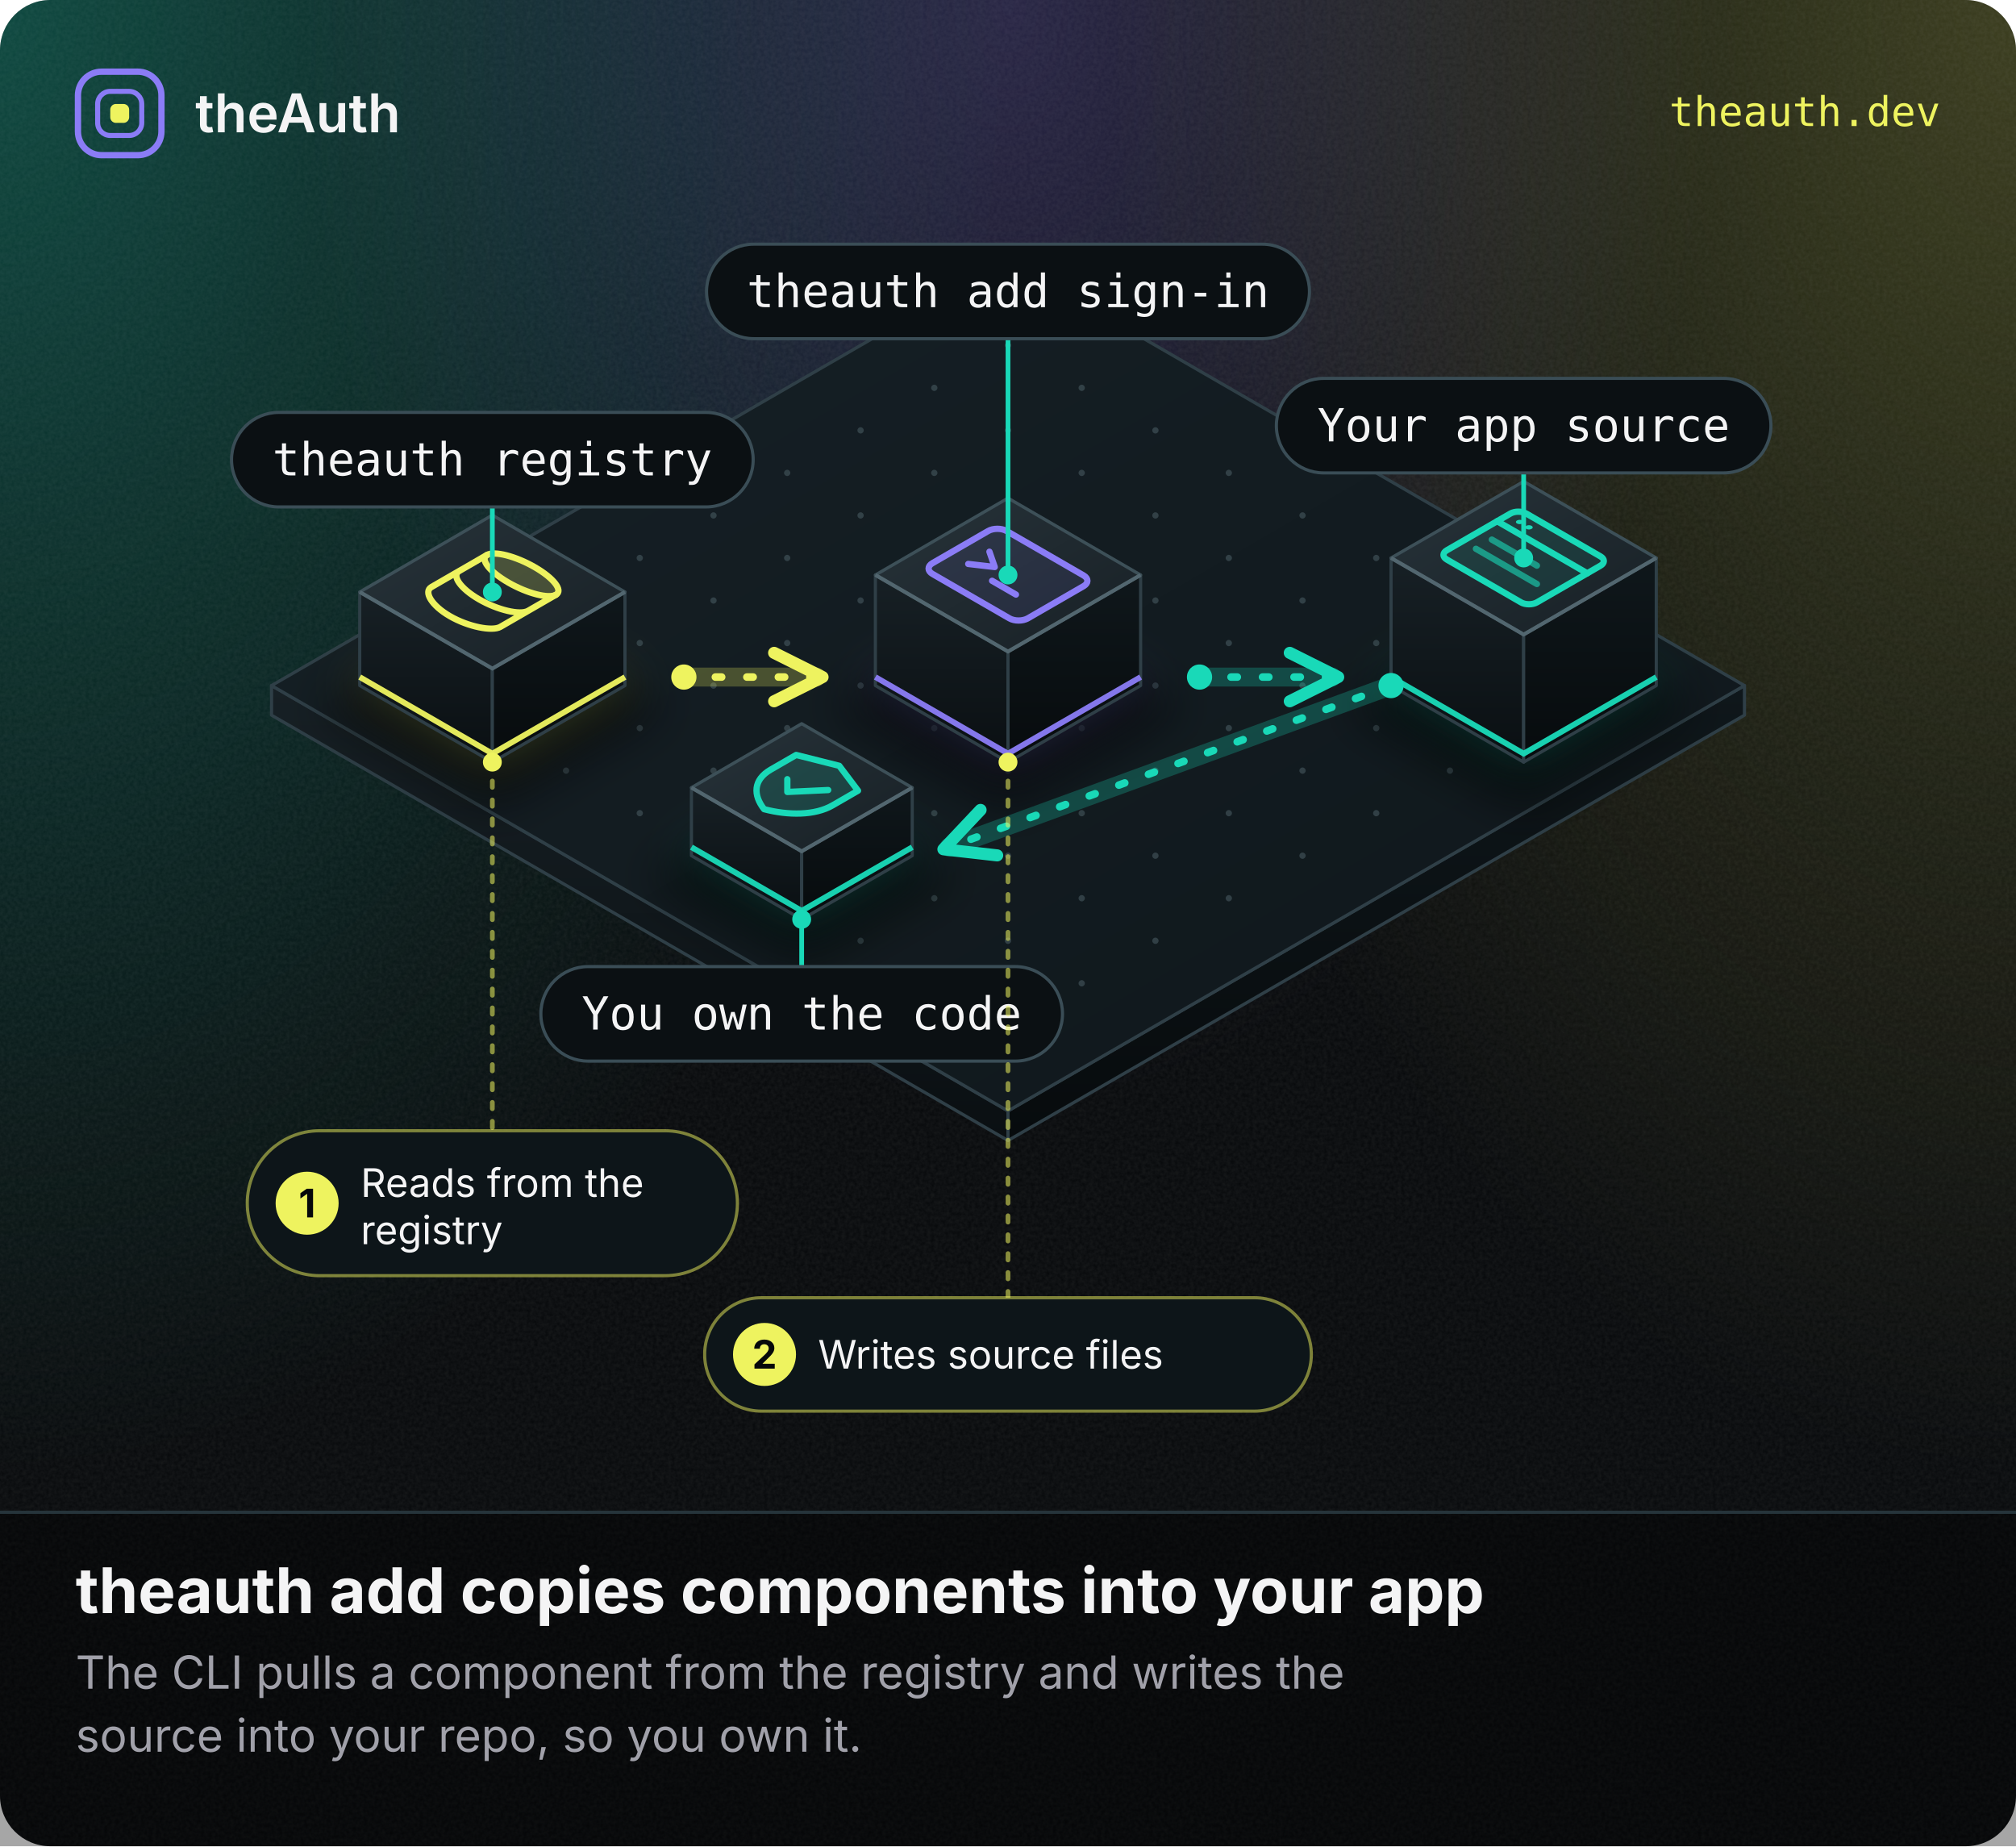
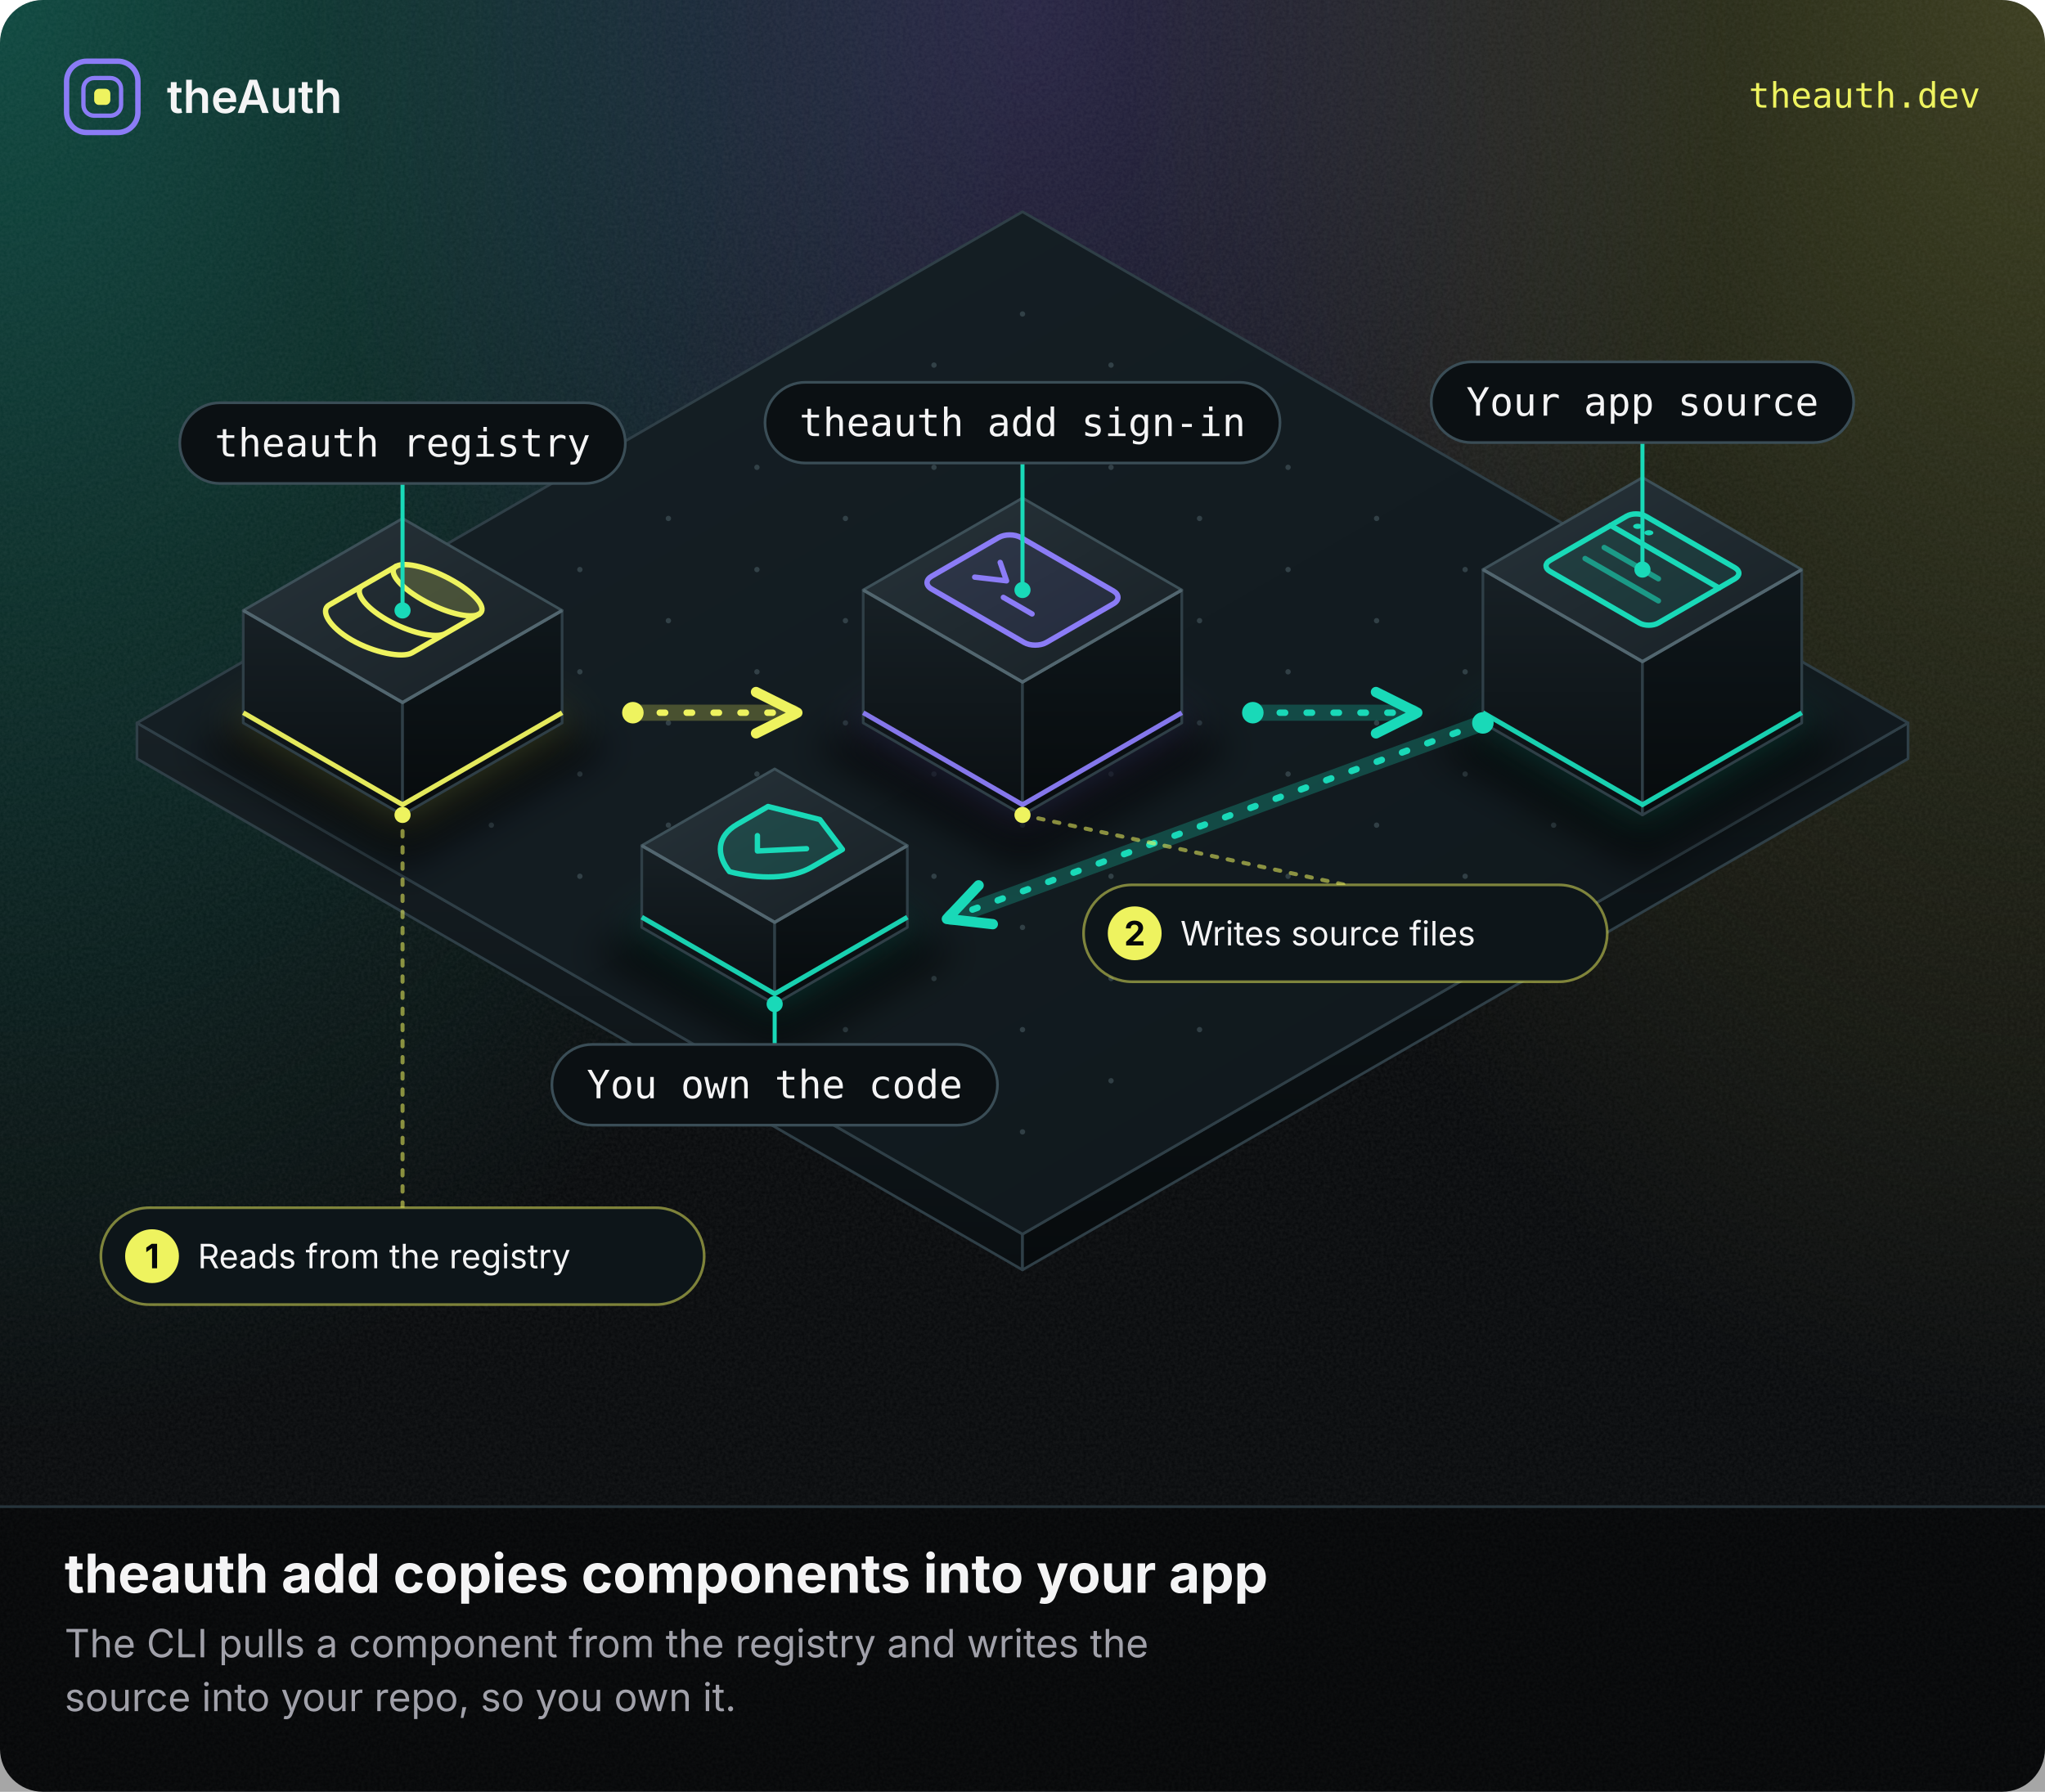
- <svg xmlns="http://www.w3.org/2000/svg" viewBox="0 0 640 586" preserveAspectRatio="xMidYMid meet" role="img" aria-labelledby="t d" font-family="Inter,ui-sans-serif,system-ui,-apple-system,Segoe UI,Roboto,sans-serif">
+ <svg xmlns="http://www.w3.org/2000/svg" viewBox="0 0 760 666" preserveAspectRatio="xMidYMid meet" role="img" aria-labelledby="t d" font-family="Inter,ui-sans-serif,system-ui,-apple-system,Segoe UI,Roboto,sans-serif">
  <defs>
-     <radialGradient id="g1" cx="0" cy="0" r="1" gradientUnits="userSpaceOnUse" gradientTransform="translate(0 0) scale(320 468.8)">
+     <radialGradient id="g1" cx="0" cy="0" r="1" gradientUnits="userSpaceOnUse" gradientTransform="translate(0 0) scale(380 532.8)">
      <stop stop-color="#19d9b8" stop-opacity=".30" />
      <stop offset="1" stop-color="#19d9b8" stop-opacity="0" />
    </radialGradient>
-     <radialGradient id="g2" cx="0" cy="0" r="1" gradientUnits="userSpaceOnUse" gradientTransform="translate(320 0) scale(224 351.6)">
+     <radialGradient id="g2" cx="0" cy="0" r="1" gradientUnits="userSpaceOnUse" gradientTransform="translate(380 0) scale(266 399.6)">
      <stop stop-color="#8b7cf6" stop-opacity=".24" />
      <stop offset="1" stop-color="#8b7cf6" stop-opacity="0" />
    </radialGradient>
-     <radialGradient id="g3" cx="0" cy="0" r="1" gradientUnits="userSpaceOnUse" gradientTransform="translate(640 0) scale(288 468.8)">
+     <radialGradient id="g3" cx="0" cy="0" r="1" gradientUnits="userSpaceOnUse" gradientTransform="translate(760 0) scale(342 532.8)">
      <stop stop-color="#eef35f" stop-opacity=".22" />
      <stop offset="1" stop-color="#eef35f" stop-opacity="0" />
    </radialGradient>
    <linearGradient id="tf" x1="0" y1="0" x2="1" y2="1">
      <stop stop-color="#27333a" />
      <stop offset="1" stop-color="#182025" />
    </linearGradient>
    <linearGradient id="lf" x1="0" y1="0" x2="0" y2="1">
      <stop stop-color="#172025" />
      <stop offset="1" stop-color="#0a0f12" />
    </linearGradient>
    <linearGradient id="rf" x1="0" y1="0" x2="0" y2="1">
      <stop stop-color="#0f171b" />
      <stop offset="1" stop-color="#070b0d" />
    </linearGradient>
    <linearGradient id="pf" x1="0" y1="0" x2="1" y2="1">
      <stop stop-color="#162026" />
      <stop offset="1" stop-color="#0f171b" />
    </linearGradient>
    <marker id="mt" viewBox="0 0 10 10" refX="8" refY="5" markerWidth="8" markerHeight="8" orient="auto-start-reverse">
      <path d="M1 1L9 5L1 9" fill="none" stroke="#19d9b8" stroke-width="2" stroke-linecap="round" stroke-linejoin="round" />
    </marker>
    <marker id="ml" viewBox="0 0 10 10" refX="8" refY="5" markerWidth="8" markerHeight="8" orient="auto-start-reverse">
      <path d="M1 1L9 5L1 9" fill="none" stroke="#eef35f" stroke-width="2" stroke-linecap="round" stroke-linejoin="round" />
    </marker>
    <marker id="mp" viewBox="0 0 10 10" refX="8" refY="5" markerWidth="8" markerHeight="8" orient="auto-start-reverse">
      <path d="M1 1L9 5L1 9" fill="none" stroke="#8b7cf6" stroke-width="2" stroke-linecap="round" stroke-linejoin="round" />
    </marker>
    <marker id="mr" viewBox="0 0 10 10" refX="8" refY="5" markerWidth="8" markerHeight="8" orient="auto-start-reverse">
      <path d="M1 1L9 5L1 9" fill="none" stroke="#f87171" stroke-width="2" stroke-linecap="round" stroke-linejoin="round" />
    </marker>
    <style>.flow{animation:flow 1.8s linear infinite}@keyframes flow{to{stroke-dashoffset:-20}}@media (prefers-reduced-motion:reduce){.flow{animation:none}}</style>
    <filter id="bl" x="-30%" y="-30%" width="160%" height="160%">
      <feGaussianBlur stdDeviation="7" />
    </filter>
    <filter id="n" x="0" y="0" width="100%" height="100%">
      <feTurbulence type="fractalNoise" baseFrequency=".85" numOctaves="2" seed="11" stitchTiles="stitch" />
      <feColorMatrix values="0 0 0 0 1  0 0 0 0 1  0 0 0 0 1  0 0 0 .7 0" />
    </filter>
  </defs>
-   <rect width="640" height="586" rx="16" fill="#06080a" />
-   <rect width="640" height="586" rx="16" fill="url(#g1)" />
-   <rect width="640" height="586" rx="16" fill="url(#g2)" />
-   <rect width="640" height="586" rx="16" fill="url(#g3)" />
-   <rect width="640" height="586" rx="16" filter="url(#n)" opacity=".10" />
-   <polygon points="86.2,227 320,362 320,352.6 86.2,217.6" fill="url(#lf)" stroke="#2f3f47" stroke-width="1" stroke-linejoin="round" />
-   <polygon points="553.8,227 320,362 320,352.6 553.8,217.6" fill="url(#rf)" stroke="#2f3f47" stroke-width="1" stroke-linejoin="round" />
-   <polygon points="320,82.6 553.8,217.6 320,352.6 86.2,217.6" fill="url(#pf)" stroke="#2f3f47" stroke-width="1" stroke-linejoin="round" />
-   <circle cx="320" cy="109.6" r="1" fill="#46585f" opacity=".6" />
-   <circle cx="296.6" cy="123.1" r="1" fill="#46585f" opacity=".6" />
-   <circle cx="273.2" cy="136.6" r="1" fill="#46585f" opacity=".6" />
-   <circle cx="249.9" cy="150.1" r="1" fill="#46585f" opacity=".6" />
-   <circle cx="226.5" cy="163.6" r="1" fill="#46585f" opacity=".6" />
-   <circle cx="203.1" cy="177.1" r="1" fill="#46585f" opacity=".6" />
-   <circle cx="179.7" cy="190.6" r="1" fill="#46585f" opacity=".6" />
-   <circle cx="156.3" cy="204.1" r="1" fill="#46585f" opacity=".6" />
-   <circle cx="132.9" cy="217.6" r="1" fill="#46585f" opacity=".6" />
-   <circle cx="343.4" cy="123.1" r="1" fill="#46585f" opacity=".6" />
-   <circle cx="320" cy="136.6" r="1" fill="#46585f" opacity=".6" />
-   <circle cx="296.6" cy="150.1" r="1" fill="#46585f" opacity=".6" />
-   <circle cx="273.2" cy="163.6" r="1" fill="#46585f" opacity=".6" />
-   <circle cx="249.9" cy="177.1" r="1" fill="#46585f" opacity=".6" />
-   <circle cx="226.5" cy="190.6" r="1" fill="#46585f" opacity=".6" />
-   <circle cx="203.1" cy="204.1" r="1" fill="#46585f" opacity=".6" />
-   <circle cx="179.7" cy="217.6" r="1" fill="#46585f" opacity=".6" />
-   <circle cx="156.3" cy="231.1" r="1" fill="#46585f" opacity=".6" />
-   <circle cx="366.8" cy="136.6" r="1" fill="#46585f" opacity=".6" />
-   <circle cx="343.4" cy="150.1" r="1" fill="#46585f" opacity=".6" />
-   <circle cx="320" cy="163.6" r="1" fill="#46585f" opacity=".6" />
-   <circle cx="296.6" cy="177.1" r="1" fill="#46585f" opacity=".6" />
-   <circle cx="273.2" cy="190.6" r="1" fill="#46585f" opacity=".6" />
-   <circle cx="249.9" cy="204.1" r="1" fill="#46585f" opacity=".6" />
-   <circle cx="226.5" cy="217.6" r="1" fill="#46585f" opacity=".6" />
-   <circle cx="203.1" cy="231.1" r="1" fill="#46585f" opacity=".6" />
-   <circle cx="179.7" cy="244.6" r="1" fill="#46585f" opacity=".6" />
-   <circle cx="390.1" cy="150.1" r="1" fill="#46585f" opacity=".6" />
-   <circle cx="366.8" cy="163.6" r="1" fill="#46585f" opacity=".6" />
-   <circle cx="343.4" cy="177.1" r="1" fill="#46585f" opacity=".6" />
-   <circle cx="320" cy="190.6" r="1" fill="#46585f" opacity=".6" />
-   <circle cx="296.6" cy="204.1" r="1" fill="#46585f" opacity=".6" />
-   <circle cx="273.2" cy="217.6" r="1" fill="#46585f" opacity=".6" />
-   <circle cx="249.9" cy="231.1" r="1" fill="#46585f" opacity=".6" />
-   <circle cx="226.5" cy="244.6" r="1" fill="#46585f" opacity=".6" />
-   <circle cx="203.1" cy="258.1" r="1" fill="#46585f" opacity=".6" />
-   <circle cx="413.5" cy="163.6" r="1" fill="#46585f" opacity=".6" />
-   <circle cx="390.1" cy="177.1" r="1" fill="#46585f" opacity=".6" />
-   <circle cx="366.8" cy="190.6" r="1" fill="#46585f" opacity=".6" />
-   <circle cx="343.4" cy="204.1" r="1" fill="#46585f" opacity=".6" />
-   <circle cx="320" cy="217.6" r="1" fill="#46585f" opacity=".6" />
-   <circle cx="296.6" cy="231.1" r="1" fill="#46585f" opacity=".6" />
-   <circle cx="273.2" cy="244.6" r="1" fill="#46585f" opacity=".6" />
-   <circle cx="249.9" cy="258.1" r="1" fill="#46585f" opacity=".6" />
-   <circle cx="226.5" cy="271.6" r="1" fill="#46585f" opacity=".6" />
-   <circle cx="436.9" cy="177.1" r="1" fill="#46585f" opacity=".6" />
-   <circle cx="413.5" cy="190.6" r="1" fill="#46585f" opacity=".6" />
-   <circle cx="390.1" cy="204.1" r="1" fill="#46585f" opacity=".6" />
-   <circle cx="366.8" cy="217.6" r="1" fill="#46585f" opacity=".6" />
-   <circle cx="343.4" cy="231.1" r="1" fill="#46585f" opacity=".6" />
-   <circle cx="320" cy="244.6" r="1" fill="#46585f" opacity=".6" />
-   <circle cx="296.6" cy="258.1" r="1" fill="#46585f" opacity=".6" />
-   <circle cx="273.2" cy="271.6" r="1" fill="#46585f" opacity=".6" />
-   <circle cx="249.9" cy="285.1" r="1" fill="#46585f" opacity=".6" />
-   <circle cx="460.3" cy="190.6" r="1" fill="#46585f" opacity=".6" />
-   <circle cx="436.9" cy="204.1" r="1" fill="#46585f" opacity=".6" />
-   <circle cx="413.5" cy="217.6" r="1" fill="#46585f" opacity=".6" />
-   <circle cx="390.1" cy="231.1" r="1" fill="#46585f" opacity=".6" />
-   <circle cx="366.8" cy="244.6" r="1" fill="#46585f" opacity=".6" />
-   <circle cx="343.4" cy="258.1" r="1" fill="#46585f" opacity=".6" />
-   <circle cx="320" cy="271.6" r="1" fill="#46585f" opacity=".6" />
-   <circle cx="296.6" cy="285.1" r="1" fill="#46585f" opacity=".6" />
-   <circle cx="273.2" cy="298.6" r="1" fill="#46585f" opacity=".6" />
-   <circle cx="483.7" cy="204.1" r="1" fill="#46585f" opacity=".6" />
-   <circle cx="460.3" cy="217.6" r="1" fill="#46585f" opacity=".6" />
-   <circle cx="436.9" cy="231.1" r="1" fill="#46585f" opacity=".6" />
-   <circle cx="413.5" cy="244.6" r="1" fill="#46585f" opacity=".6" />
-   <circle cx="390.1" cy="258.1" r="1" fill="#46585f" opacity=".6" />
-   <circle cx="366.8" cy="271.6" r="1" fill="#46585f" opacity=".6" />
-   <circle cx="343.4" cy="285.1" r="1" fill="#46585f" opacity=".6" />
-   <circle cx="320" cy="298.6" r="1" fill="#46585f" opacity=".6" />
-   <circle cx="296.6" cy="312.1" r="1" fill="#46585f" opacity=".6" />
-   <circle cx="507.1" cy="217.6" r="1" fill="#46585f" opacity=".6" />
-   <circle cx="483.7" cy="231.1" r="1" fill="#46585f" opacity=".6" />
-   <circle cx="460.3" cy="244.6" r="1" fill="#46585f" opacity=".6" />
-   <circle cx="436.9" cy="258.1" r="1" fill="#46585f" opacity=".6" />
-   <circle cx="413.5" cy="271.6" r="1" fill="#46585f" opacity=".6" />
-   <circle cx="390.1" cy="285.1" r="1" fill="#46585f" opacity=".6" />
-   <circle cx="366.8" cy="298.6" r="1" fill="#46585f" opacity=".6" />
-   <circle cx="343.4" cy="312.1" r="1" fill="#46585f" opacity=".6" />
-   <circle cx="320" cy="325.6" r="1" fill="#46585f" opacity=".6" />
-   <polygon points="156.3,192.4 211.5,224.3 156.3,256.2 101.1,224.3" fill="#000" opacity=".6" filter="url(#bl)" />
-   <polygon points="156.3,190.6 203.1,217.6 156.3,244.6 109.6,217.6" fill="#eef35f" opacity=".16" filter="url(#bl)" />
-   <polygon points="114.2,217.6 156.3,241.9 156.3,212.2 114.2,187.9" fill="url(#lf)" stroke="#2f3f47" stroke-width="1" stroke-linejoin="round" />
-   <polygon points="198.4,217.6 156.3,241.9 156.3,212.2 198.4,187.9" fill="url(#rf)" stroke="#2f3f47" stroke-width="1" stroke-linejoin="round" />
-   <polygon points="156.3,163.5 198.4,187.9 156.3,212.2 114.2,187.9" fill="url(#tf)" stroke="#3d5058" stroke-width="1" stroke-linejoin="round" />
-   <polyline points="114.2,187.9 156.3,212.2 198.4,187.9" fill="none" stroke="#52666f" stroke-width="1.2" />
-   <polyline points="114.2,214.9 156.3,239.2 198.4,214.9" fill="none" stroke="#eef35f" stroke-width="1.8" opacity=".95" />
-   <g transform="matrix(42.088 24.3 -42.088 24.3 156.3 163.5)" fill="none" stroke-width="2" stroke-linecap="round" stroke-linejoin="round" style="vector-effect:non-scaling-stroke">
+   <rect width="760" height="666" rx="16" fill="#06080a" />
+   <rect width="760" height="666" rx="16" fill="url(#g1)" />
+   <rect width="760" height="666" rx="16" fill="url(#g2)" />
+   <rect width="760" height="666" rx="16" fill="url(#g3)" />
+   <rect width="760" height="666" rx="16" filter="url(#n)" opacity=".10" />
+   <polygon points="50.9,282 380,472 380,458.7 50.9,268.7" fill="url(#lf)" stroke="#2f3f47" stroke-width="1" stroke-linejoin="round" />
+   <polygon points="709.1,282 380,472 380,458.7 709.1,268.7" fill="url(#rf)" stroke="#2f3f47" stroke-width="1" stroke-linejoin="round" />
+   <polygon points="380,78.7 709.1,268.7 380,458.7 50.9,268.7" fill="url(#pf)" stroke="#2f3f47" stroke-width="1" stroke-linejoin="round" />
+   <circle cx="380" cy="116.7" r="1" fill="#46585f" opacity=".6" />
+   <circle cx="347.1" cy="135.7" r="1" fill="#46585f" opacity=".6" />
+   <circle cx="314.2" cy="154.7" r="1" fill="#46585f" opacity=".6" />
+   <circle cx="281.3" cy="173.7" r="1" fill="#46585f" opacity=".6" />
+   <circle cx="248.4" cy="192.7" r="1" fill="#46585f" opacity=".6" />
+   <circle cx="215.5" cy="211.7" r="1" fill="#46585f" opacity=".6" />
+   <circle cx="182.6" cy="230.7" r="1" fill="#46585f" opacity=".6" />
+   <circle cx="149.6" cy="249.7" r="1" fill="#46585f" opacity=".6" />
+   <circle cx="116.7" cy="268.7" r="1" fill="#46585f" opacity=".6" />
+   <circle cx="412.9" cy="135.7" r="1" fill="#46585f" opacity=".6" />
+   <circle cx="380" cy="154.7" r="1" fill="#46585f" opacity=".6" />
+   <circle cx="347.1" cy="173.7" r="1" fill="#46585f" opacity=".6" />
+   <circle cx="314.2" cy="192.7" r="1" fill="#46585f" opacity=".6" />
+   <circle cx="281.3" cy="211.7" r="1" fill="#46585f" opacity=".6" />
+   <circle cx="248.4" cy="230.7" r="1" fill="#46585f" opacity=".6" />
+   <circle cx="215.5" cy="249.7" r="1" fill="#46585f" opacity=".6" />
+   <circle cx="182.6" cy="268.7" r="1" fill="#46585f" opacity=".6" />
+   <circle cx="149.6" cy="287.7" r="1" fill="#46585f" opacity=".6" />
+   <circle cx="445.8" cy="154.7" r="1" fill="#46585f" opacity=".6" />
+   <circle cx="412.9" cy="173.7" r="1" fill="#46585f" opacity=".6" />
+   <circle cx="380" cy="192.7" r="1" fill="#46585f" opacity=".6" />
+   <circle cx="347.1" cy="211.7" r="1" fill="#46585f" opacity=".6" />
+   <circle cx="314.2" cy="230.7" r="1" fill="#46585f" opacity=".6" />
+   <circle cx="281.3" cy="249.7" r="1" fill="#46585f" opacity=".6" />
+   <circle cx="248.4" cy="268.7" r="1" fill="#46585f" opacity=".6" />
+   <circle cx="215.5" cy="287.7" r="1" fill="#46585f" opacity=".6" />
+   <circle cx="182.6" cy="306.7" r="1" fill="#46585f" opacity=".6" />
+   <circle cx="478.7" cy="173.7" r="1" fill="#46585f" opacity=".6" />
+   <circle cx="445.8" cy="192.7" r="1" fill="#46585f" opacity=".6" />
+   <circle cx="412.9" cy="211.7" r="1" fill="#46585f" opacity=".6" />
+   <circle cx="380" cy="230.7" r="1" fill="#46585f" opacity=".6" />
+   <circle cx="347.1" cy="249.7" r="1" fill="#46585f" opacity=".6" />
+   <circle cx="314.2" cy="268.7" r="1" fill="#46585f" opacity=".6" />
+   <circle cx="281.3" cy="287.7" r="1" fill="#46585f" opacity=".6" />
+   <circle cx="248.4" cy="306.7" r="1" fill="#46585f" opacity=".6" />
+   <circle cx="215.5" cy="325.7" r="1" fill="#46585f" opacity=".6" />
+   <circle cx="511.6" cy="192.7" r="1" fill="#46585f" opacity=".6" />
+   <circle cx="478.7" cy="211.7" r="1" fill="#46585f" opacity=".6" />
+   <circle cx="445.8" cy="230.7" r="1" fill="#46585f" opacity=".6" />
+   <circle cx="412.9" cy="249.7" r="1" fill="#46585f" opacity=".6" />
+   <circle cx="380" cy="268.7" r="1" fill="#46585f" opacity=".6" />
+   <circle cx="347.1" cy="287.7" r="1" fill="#46585f" opacity=".6" />
+   <circle cx="314.2" cy="306.7" r="1" fill="#46585f" opacity=".6" />
+   <circle cx="281.3" cy="325.7" r="1" fill="#46585f" opacity=".6" />
+   <circle cx="248.4" cy="344.7" r="1" fill="#46585f" opacity=".6" />
+   <circle cx="544.5" cy="211.7" r="1" fill="#46585f" opacity=".6" />
+   <circle cx="511.6" cy="230.7" r="1" fill="#46585f" opacity=".6" />
+   <circle cx="478.7" cy="249.7" r="1" fill="#46585f" opacity=".6" />
+   <circle cx="445.8" cy="268.7" r="1" fill="#46585f" opacity=".6" />
+   <circle cx="412.9" cy="287.7" r="1" fill="#46585f" opacity=".6" />
+   <circle cx="380" cy="306.7" r="1" fill="#46585f" opacity=".6" />
+   <circle cx="347.1" cy="325.7" r="1" fill="#46585f" opacity=".6" />
+   <circle cx="314.2" cy="344.7" r="1" fill="#46585f" opacity=".6" />
+   <circle cx="281.3" cy="363.7" r="1" fill="#46585f" opacity=".6" />
+   <circle cx="577.4" cy="230.7" r="1" fill="#46585f" opacity=".6" />
+   <circle cx="544.5" cy="249.7" r="1" fill="#46585f" opacity=".6" />
+   <circle cx="511.6" cy="268.7" r="1" fill="#46585f" opacity=".6" />
+   <circle cx="478.7" cy="287.7" r="1" fill="#46585f" opacity=".6" />
+   <circle cx="445.8" cy="306.7" r="1" fill="#46585f" opacity=".6" />
+   <circle cx="412.9" cy="325.7" r="1" fill="#46585f" opacity=".6" />
+   <circle cx="380" cy="344.7" r="1" fill="#46585f" opacity=".6" />
+   <circle cx="347.1" cy="363.7" r="1" fill="#46585f" opacity=".6" />
+   <circle cx="314.2" cy="382.7" r="1" fill="#46585f" opacity=".6" />
+   <circle cx="610.4" cy="249.7" r="1" fill="#46585f" opacity=".6" />
+   <circle cx="577.4" cy="268.7" r="1" fill="#46585f" opacity=".6" />
+   <circle cx="544.5" cy="287.7" r="1" fill="#46585f" opacity=".6" />
+   <circle cx="511.6" cy="306.7" r="1" fill="#46585f" opacity=".6" />
+   <circle cx="478.7" cy="325.7" r="1" fill="#46585f" opacity=".6" />
+   <circle cx="445.8" cy="344.7" r="1" fill="#46585f" opacity=".6" />
+   <circle cx="412.9" cy="363.7" r="1" fill="#46585f" opacity=".6" />
+   <circle cx="380" cy="382.7" r="1" fill="#46585f" opacity=".6" />
+   <circle cx="347.1" cy="401.7" r="1" fill="#46585f" opacity=".6" />
+   <circle cx="643.3" cy="268.7" r="1" fill="#46585f" opacity=".6" />
+   <circle cx="610.4" cy="287.7" r="1" fill="#46585f" opacity=".6" />
+   <circle cx="577.4" cy="306.7" r="1" fill="#46585f" opacity=".6" />
+   <circle cx="544.5" cy="325.7" r="1" fill="#46585f" opacity=".6" />
+   <circle cx="511.6" cy="344.7" r="1" fill="#46585f" opacity=".6" />
+   <circle cx="478.7" cy="363.7" r="1" fill="#46585f" opacity=".6" />
+   <circle cx="445.8" cy="382.7" r="1" fill="#46585f" opacity=".6" />
+   <circle cx="412.9" cy="401.7" r="1" fill="#46585f" opacity=".6" />
+   <circle cx="380" cy="420.7" r="1" fill="#46585f" opacity=".6" />
+   <polygon points="149.6,233.4 227.3,278.2 149.6,323 72,278.2" fill="#000" opacity=".6" filter="url(#bl)" />
+   <polygon points="149.6,230.7 215.5,268.7 149.6,306.7 83.8,268.7" fill="#eef35f" opacity=".16" filter="url(#bl)" />
+   <polygon points="90.4,268.7 149.6,302.9 149.6,261.1 90.4,226.9" fill="url(#lf)" stroke="#2f3f47" stroke-width="1" stroke-linejoin="round" />
+   <polygon points="208.9,268.7 149.6,302.9 149.6,261.1 208.9,226.9" fill="url(#rf)" stroke="#2f3f47" stroke-width="1" stroke-linejoin="round" />
+   <polygon points="149.6,192.7 208.9,226.9 149.6,261.1 90.4,226.9" fill="url(#tf)" stroke="#3d5058" stroke-width="1" stroke-linejoin="round" />
+   <polyline points="90.4,226.9 149.6,261.1 208.9,226.9" fill="none" stroke="#52666f" stroke-width="1.2" />
+   <polyline points="90.4,264.9 149.6,299.1 208.9,264.9" fill="none" stroke="#eef35f" stroke-width="1.8" opacity=".95" />
+   <g transform="matrix(59.234 34.2 -59.234 34.2 149.6 192.7)" fill="none" stroke-width="2" stroke-linecap="round" stroke-linejoin="round" style="vector-effect:non-scaling-stroke">
    <ellipse vector-effect="non-scaling-stroke" cx=".5" cy=".28" rx=".26" ry=".1" fill="#eef35f" fill-opacity=".2" stroke="#eef35f" />
    <path vector-effect="non-scaling-stroke" d="M.24 .28V.7C.24 .76 .36 .82 .5 .82S.76 .76 .76 .7V.28M.24 .49C.24 .55 .36 .6 .5 .6S.76 .55 .76 .49" stroke="#eef35f" />
  </g>
-   <polygon points="320,192.4 375.2,224.3 320,256.2 264.8,224.3" fill="#000" opacity=".6" filter="url(#bl)" />
-   <polygon points="320,190.6 366.8,217.6 320,244.6 273.2,217.6" fill="#8b7cf6" opacity=".16" filter="url(#bl)" />
-   <polygon points="277.9,217.6 320,241.9 320,206.8 277.9,182.5" fill="url(#lf)" stroke="#2f3f47" stroke-width="1" stroke-linejoin="round" />
-   <polygon points="362.1,217.6 320,241.9 320,206.8 362.1,182.5" fill="url(#rf)" stroke="#2f3f47" stroke-width="1" stroke-linejoin="round" />
-   <polygon points="320,158.1 362.1,182.5 320,206.8 277.9,182.5" fill="url(#tf)" stroke="#3d5058" stroke-width="1" stroke-linejoin="round" />
-   <polyline points="277.9,182.5 320,206.8 362.1,182.5" fill="none" stroke="#52666f" stroke-width="1.2" />
-   <polyline points="277.9,214.9 320,239.2 362.1,214.9" fill="none" stroke="#8b7cf6" stroke-width="1.8" opacity=".95" />
-   <g transform="matrix(42.088 24.3 -42.088 24.3 320 158.1)" fill="none" stroke-width="2" stroke-linecap="round" stroke-linejoin="round" style="vector-effect:non-scaling-stroke">
+   <polygon points="380,233.4 457.7,278.2 380,323 302.3,278.2" fill="#000" opacity=".6" filter="url(#bl)" />
+   <polygon points="380,230.7 445.8,268.7 380,306.7 314.2,268.7" fill="#8b7cf6" opacity=".16" filter="url(#bl)" />
+   <polygon points="320.8,268.7 380,302.9 380,253.5 320.8,219.3" fill="url(#lf)" stroke="#2f3f47" stroke-width="1" stroke-linejoin="round" />
+   <polygon points="439.2,268.7 380,302.9 380,253.5 439.2,219.3" fill="url(#rf)" stroke="#2f3f47" stroke-width="1" stroke-linejoin="round" />
+   <polygon points="380,185.1 439.2,219.3 380,253.5 320.8,219.3" fill="url(#tf)" stroke="#3d5058" stroke-width="1" stroke-linejoin="round" />
+   <polyline points="320.8,219.3 380,253.5 439.2,219.3" fill="none" stroke="#52666f" stroke-width="1.2" />
+   <polyline points="320.8,264.9 380,299.1 439.2,264.9" fill="none" stroke="#8b7cf6" stroke-width="1.8" opacity=".95" />
+   <g transform="matrix(59.234 34.2 -59.234 34.2 380 185.1)" fill="none" stroke-width="2" stroke-linecap="round" stroke-linejoin="round" style="vector-effect:non-scaling-stroke">
    <rect vector-effect="non-scaling-stroke" x=".14" y=".22" width=".72" height=".56" rx=".07" fill="#8b7cf6" fill-opacity=".1" stroke="#8b7cf6" />
    <path vector-effect="non-scaling-stroke" d="M.28 .42L.4 .5L.28 .58M.48 .6H.66" stroke="#8b7cf6" />
  </g>
-   <polygon points="483.7,192.4 538.9,224.3 483.7,256.2 428.5,224.3" fill="#000" opacity=".6" filter="url(#bl)" />
-   <polygon points="483.7,190.6 530.4,217.6 483.7,244.6 436.9,217.6" fill="#19d9b8" opacity=".16" filter="url(#bl)" />
-   <polygon points="441.6,217.6 483.7,241.9 483.7,201.4 441.6,177.1" fill="url(#lf)" stroke="#2f3f47" stroke-width="1" stroke-linejoin="round" />
-   <polygon points="525.8,217.6 483.7,241.9 483.7,201.4 525.8,177.1" fill="url(#rf)" stroke="#2f3f47" stroke-width="1" stroke-linejoin="round" />
-   <polygon points="483.7,152.8 525.8,177.1 483.7,201.4 441.6,177.1" fill="url(#tf)" stroke="#3d5058" stroke-width="1" stroke-linejoin="round" />
-   <polyline points="441.6,177.1 483.7,201.4 525.8,177.1" fill="none" stroke="#52666f" stroke-width="1.2" />
-   <polyline points="441.6,214.9 483.7,239.2 525.8,214.9" fill="none" stroke="#19d9b8" stroke-width="1.8" opacity=".95" />
-   <g transform="matrix(42.088 24.3 -42.088 24.3 483.7 152.8)" fill="none" stroke-width="2" stroke-linecap="round" stroke-linejoin="round" style="vector-effect:non-scaling-stroke">
+   <polygon points="610.4,233.4 688,278.2 610.4,323 532.7,278.2" fill="#000" opacity=".6" filter="url(#bl)" />
+   <polygon points="610.4,230.7 676.2,268.7 610.4,306.7 544.5,268.7" fill="#19d9b8" opacity=".16" filter="url(#bl)" />
+   <polygon points="551.1,268.7 610.4,302.9 610.4,245.9 551.1,211.7" fill="url(#lf)" stroke="#2f3f47" stroke-width="1" stroke-linejoin="round" />
+   <polygon points="669.6,268.7 610.4,302.9 610.4,245.9 669.6,211.7" fill="url(#rf)" stroke="#2f3f47" stroke-width="1" stroke-linejoin="round" />
+   <polygon points="610.4,177.5 669.6,211.7 610.4,245.9 551.1,211.7" fill="url(#tf)" stroke="#3d5058" stroke-width="1" stroke-linejoin="round" />
+   <polyline points="551.1,211.7 610.4,245.9 669.6,211.7" fill="none" stroke="#52666f" stroke-width="1.2" />
+   <polyline points="551.1,264.9 610.4,299.1 669.6,264.9" fill="none" stroke="#19d9b8" stroke-width="1.8" opacity=".95" />
+   <g transform="matrix(59.234 34.2 -59.234 34.2 610.4 177.5)" fill="none" stroke-width="2" stroke-linecap="round" stroke-linejoin="round" style="vector-effect:non-scaling-stroke">
    <rect vector-effect="non-scaling-stroke" x=".16" y=".2" width=".68" height=".6" rx=".06" fill="#19d9b8" fill-opacity=".1" stroke="#19d9b8" />
    <path vector-effect="non-scaling-stroke" d="M.16 .36H.84" stroke="#19d9b8" />
    <circle vector-effect="non-scaling-stroke" cx=".25" cy=".28" r=".02" fill="#19d9b8" stroke="none" />
    <circle vector-effect="non-scaling-stroke" cx=".32" cy=".28" r=".02" fill="#19d9b8" stroke="none" />
    <path vector-effect="non-scaling-stroke" d="M.26 .5H.6M.26 .62H.72" stroke="#19d9b8" stroke-opacity=".6" />
  </g>
-   <polyline points="217.1,214.9 259.2,214.9" fill="none" stroke="#eef35f" stroke-opacity=".25" stroke-width="6" stroke-linecap="round" stroke-linejoin="round" />
-   <polyline class="flow" points="217.1,214.9 259.2,214.9" fill="none" stroke="#eef35f" stroke-width="2.4" stroke-dasharray="2 8" stroke-linecap="round" stroke-linejoin="round" marker-end="url(#ml)" />
-   <circle cx="217.1" cy="214.9" r="4" fill="#eef35f" />
-   <polyline points="380.8,214.9 422.9,214.9" fill="none" stroke="#19d9b8" stroke-opacity=".25" stroke-width="6" stroke-linecap="round" stroke-linejoin="round" />
-   <polyline class="flow" points="380.8,214.9 422.9,214.9" fill="none" stroke="#19d9b8" stroke-width="2.4" stroke-dasharray="2 8" stroke-linecap="round" stroke-linejoin="round" marker-end="url(#mt)" />
-   <circle cx="380.8" cy="214.9" r="4" fill="#19d9b8" />
-   <polygon points="254.5,250.5 302.7,278.3 254.5,306.1 206.4,278.3" fill="#000" opacity=".6" filter="url(#bl)" />
-   <polygon points="254.5,248.6 294.3,271.6 254.5,294.5 214.8,271.6" fill="#19d9b8" opacity=".16" filter="url(#bl)" />
-   <polygon points="219.5,271.6 254.5,291.8 254.5,270.2 219.5,250" fill="url(#lf)" stroke="#2f3f47" stroke-width="1" stroke-linejoin="round" />
-   <polygon points="289.6,271.6 254.5,291.8 254.5,270.2 289.6,250" fill="url(#rf)" stroke="#2f3f47" stroke-width="1" stroke-linejoin="round" />
-   <polygon points="254.5,229.7 289.6,250 254.5,270.2 219.5,250" fill="url(#tf)" stroke="#3d5058" stroke-width="1" stroke-linejoin="round" />
-   <polyline points="219.5,250 254.5,270.2 289.6,250" fill="none" stroke="#52666f" stroke-width="1.2" />
-   <polyline points="219.5,268.9 254.5,289.1 289.6,268.9" fill="none" stroke="#19d9b8" stroke-width="1.8" opacity=".95" />
-   <g transform="matrix(35.073 20.25 -35.073 20.25 254.5 229.7)" fill="none" stroke-width="2" stroke-linecap="round" stroke-linejoin="round" style="vector-effect:non-scaling-stroke">
+   <polyline points="235.2,264.9 294.4,264.9" fill="none" stroke="#eef35f" stroke-opacity=".25" stroke-width="6" stroke-linecap="round" stroke-linejoin="round" />
+   <polyline class="flow" points="235.2,264.9 294.4,264.9" fill="none" stroke="#eef35f" stroke-width="2.4" stroke-dasharray="2 8" stroke-linecap="round" stroke-linejoin="round" marker-end="url(#ml)" />
+   <circle cx="235.2" cy="264.9" r="4" fill="#eef35f" />
+   <polyline points="465.6,264.9 524.8,264.9" fill="none" stroke="#19d9b8" stroke-opacity=".25" stroke-width="6" stroke-linecap="round" stroke-linejoin="round" />
+   <polyline class="flow" points="465.6,264.9 524.8,264.9" fill="none" stroke="#19d9b8" stroke-width="2.4" stroke-dasharray="2 8" stroke-linecap="round" stroke-linejoin="round" marker-end="url(#mt)" />
+   <circle cx="465.6" cy="264.9" r="4" fill="#19d9b8" />
+   <polygon points="287.9,315.1 355.6,354.2 287.9,393.3 220.1,354.2" fill="#000" opacity=".6" filter="url(#bl)" />
+   <polygon points="287.9,312.4 343.8,344.7 287.9,377 231.9,344.7" fill="#19d9b8" opacity=".16" filter="url(#bl)" />
+   <polygon points="238.5,344.7 287.9,373.2 287.9,342.8 238.5,314.3" fill="url(#lf)" stroke="#2f3f47" stroke-width="1" stroke-linejoin="round" />
+   <polygon points="337.2,344.7 287.9,373.2 287.9,342.8 337.2,314.3" fill="url(#rf)" stroke="#2f3f47" stroke-width="1" stroke-linejoin="round" />
+   <polygon points="287.9,285.8 337.2,314.3 287.9,342.8 238.5,314.3" fill="url(#tf)" stroke="#3d5058" stroke-width="1" stroke-linejoin="round" />
+   <polyline points="238.5,314.3 287.9,342.8 337.2,314.3" fill="none" stroke="#52666f" stroke-width="1.2" />
+   <polyline points="238.5,340.9 287.9,369.4 337.2,340.9" fill="none" stroke="#19d9b8" stroke-width="1.8" opacity=".95" />
+   <g transform="matrix(49.362 28.5 -49.362 28.5 287.9 285.8)" fill="none" stroke-width="2" stroke-linecap="round" stroke-linejoin="round" style="vector-effect:non-scaling-stroke">
    <path vector-effect="non-scaling-stroke" d="M.5 .16L.78 .27V.5C.78 .66 .66 .78 .5 .84C.34 .78 .22 .66 .22 .5V.27Z" fill="#19d9b8" fill-opacity=".16" stroke="#19d9b8" />
    <path vector-effect="non-scaling-stroke" d="M.37 .5L.47 .6L.64 .4" fill="none" stroke="#19d9b8" />
  </g>
-   <polyline points="441.6,217.6 301.3,268.9" fill="none" stroke="#19d9b8" stroke-opacity=".25" stroke-width="6" stroke-linecap="round" stroke-linejoin="round" />
-   <polyline class="flow" points="441.6,217.6 301.3,268.9" fill="none" stroke="#19d9b8" stroke-width="2.4" stroke-dasharray="2 8" stroke-linecap="round" stroke-linejoin="round" marker-end="url(#mt)" />
-   <circle cx="441.6" cy="217.6" r="4" fill="#19d9b8" />
-   <line x1="156.3" y1="160.9" x2="156.3" y2="187.9" stroke="#19d9b8" stroke-width="1.5" />
-   <circle cx="156.3" cy="187.9" r="3" fill="#19d9b8" />
-   <rect x="73.5" y="130.9" width="165.6" height="30" rx="15" fill="#0b1013" stroke="#3a4d56" />
-   <text x="156.3" y="150.9" text-anchor="middle" font-size="14.5" fill="#f4f4f5" font-family="ui-monospace,JetBrains Mono,Menlo,Consolas,monospace">theauth registry</text>
-   <line x1="320" y1="107.5" x2="320" y2="182.5" stroke="#19d9b8" stroke-width="1.5" />
-   <circle cx="320" cy="182.5" r="3" fill="#19d9b8" />
-   <rect x="224.3" y="77.5" width="191.4" height="30" rx="15" fill="#0b1013" stroke="#3a4d56" />
-   <text x="320" y="97.5" text-anchor="middle" font-size="14.5" fill="#f4f4f5" font-family="ui-monospace,JetBrains Mono,Menlo,Consolas,monospace">theauth add sign-in</text>
-   <line x1="483.7" y1="150.1" x2="483.7" y2="177.1" stroke="#19d9b8" stroke-width="1.5" />
-   <circle cx="483.7" cy="177.1" r="3" fill="#19d9b8" />
-   <rect x="405.2" y="120.1" width="157" height="30" rx="15" fill="#0b1013" stroke="#3a4d56" />
-   <text x="483.7" y="140.1" text-anchor="middle" font-size="14.5" fill="#f4f4f5" font-family="ui-monospace,JetBrains Mono,Menlo,Consolas,monospace">Your app source</text>
-   <line x1="254.5" y1="291.8" x2="254.5" y2="306.8" stroke="#19d9b8" stroke-width="1.5" />
-   <circle cx="254.5" cy="291.8" r="3" fill="#19d9b8" />
-   <rect x="171.7" y="306.8" width="165.6" height="30" rx="15" fill="#0b1013" stroke="#3a4d56" />
-   <text x="254.5" y="326.8" text-anchor="middle" font-size="14.5" fill="#f4f4f5" font-family="ui-monospace,JetBrains Mono,Menlo,Consolas,monospace">You own the code</text>
-   <path d="M156.3 241.9L156.3 358.9" stroke="#eef35f" stroke-opacity=".55" stroke-width="1.5" stroke-dasharray="2 4" stroke-linecap="round" />
-   <circle cx="156.3" cy="241.9" r="3" fill="#eef35f" />
-   <rect x="78.5" y="358.9" width="155.6" height="46" rx="23" fill="#0d1519" stroke="#eef35f" stroke-opacity=".5" />
-   <circle cx="97.5" cy="381.9" r="10" fill="#eef35f" />
-   <text x="97.5" y="386.4" text-anchor="middle" font-size="12.5" font-weight="700" fill="#06080a">1</text>
-   <text x="114.5" y="379.9" font-size="12.5" fill="#f4f4f5">Reads from the</text>
-   <text x="114.5" y="394.9" font-size="12.5" fill="#f4f4f5">registry</text>
-   <path d="M320 241.9L320 411.9" stroke="#eef35f" stroke-opacity=".55" stroke-width="1.5" stroke-dasharray="2 4" stroke-linecap="round" />
-   <circle cx="320" cy="241.9" r="3" fill="#eef35f" />
-   <rect x="223.7" y="411.9" width="192.6" height="36" rx="18" fill="#0d1519" stroke="#eef35f" stroke-opacity=".5" />
-   <circle cx="242.7" cy="429.9" r="10" fill="#eef35f" />
-   <text x="242.7" y="434.4" text-anchor="middle" font-size="12.5" font-weight="700" fill="#06080a">2</text>
-   <text x="259.7" y="434.4" font-size="12.5" fill="#f4f4f5">Writes source files</text>
+   <polyline points="551.1,268.7 353.7,340.9" fill="none" stroke="#19d9b8" stroke-opacity=".25" stroke-width="6" stroke-linecap="round" stroke-linejoin="round" />
+   <polyline class="flow" points="551.1,268.7 353.7,340.9" fill="none" stroke="#19d9b8" stroke-width="2.4" stroke-dasharray="2 8" stroke-linecap="round" stroke-linejoin="round" marker-end="url(#mt)" />
+   <circle cx="551.1" cy="268.7" r="4" fill="#19d9b8" />
+   <line x1="149.6" y1="179.7" x2="149.6" y2="226.9" stroke="#19d9b8" stroke-width="1.5" />
+   <circle cx="149.6" cy="226.9" r="3" fill="#19d9b8" />
+   <rect x="66.8" y="149.7" width="165.6" height="30" rx="15" fill="#0b1013" stroke="#3a4d56" />
+   <text x="149.6" y="169.7" text-anchor="middle" font-size="14.5" fill="#f4f4f5" font-family="ui-monospace,JetBrains Mono,Menlo,Consolas,monospace">theauth registry</text>
+   <line x1="380" y1="172.1" x2="380" y2="219.3" stroke="#19d9b8" stroke-width="1.5" />
+   <circle cx="380" cy="219.3" r="3" fill="#19d9b8" />
+   <rect x="284.3" y="142.1" width="191.4" height="30" rx="15" fill="#0b1013" stroke="#3a4d56" />
+   <text x="380" y="162.1" text-anchor="middle" font-size="14.5" fill="#f4f4f5" font-family="ui-monospace,JetBrains Mono,Menlo,Consolas,monospace">theauth add sign-in</text>
+   <line x1="610.4" y1="164.5" x2="610.4" y2="211.7" stroke="#19d9b8" stroke-width="1.5" />
+   <circle cx="610.4" cy="211.7" r="3" fill="#19d9b8" />
+   <rect x="531.9" y="134.5" width="157" height="30" rx="15" fill="#0b1013" stroke="#3a4d56" />
+   <text x="610.4" y="154.5" text-anchor="middle" font-size="14.5" fill="#f4f4f5" font-family="ui-monospace,JetBrains Mono,Menlo,Consolas,monospace">Your app source</text>
+   <line x1="287.9" y1="373.2" x2="287.9" y2="388.2" stroke="#19d9b8" stroke-width="1.5" />
+   <circle cx="287.9" cy="373.2" r="3" fill="#19d9b8" />
+   <rect x="205.1" y="388.2" width="165.6" height="30" rx="15" fill="#0b1013" stroke="#3a4d56" />
+   <text x="287.9" y="408.2" text-anchor="middle" font-size="14.5" fill="#f4f4f5" font-family="ui-monospace,JetBrains Mono,Menlo,Consolas,monospace">You own the code</text>
+   <path d="M149.6 302.9L149.6 448.9" stroke="#eef35f" stroke-opacity=".55" stroke-width="1.5" stroke-dasharray="2 4" stroke-linecap="round" />
+   <circle cx="149.6" cy="302.9" r="3" fill="#eef35f" />
+   <rect x="37.5" y="448.9" width="224.2" height="36" rx="18" fill="#0d1519" stroke="#eef35f" stroke-opacity=".5" />
+   <circle cx="56.5" cy="466.9" r="10" fill="#eef35f" />
+   <text x="56.5" y="471.4" text-anchor="middle" font-size="12.5" font-weight="700" fill="#06080a">1</text>
+   <text x="73.5" y="471.4" font-size="12.5" fill="#f4f4f5">Reads from the registry</text>
+   <path d="M380 302.9L500 328.9" stroke="#eef35f" stroke-opacity=".55" stroke-width="1.5" stroke-dasharray="2 4" stroke-linecap="round" />
+   <circle cx="380" cy="302.9" r="3" fill="#eef35f" />
+   <rect x="402.7" y="328.9" width="194.6" height="36" rx="18" fill="#0d1519" stroke="#eef35f" stroke-opacity=".5" />
+   <circle cx="421.7" cy="346.9" r="10" fill="#eef35f" />
+   <text x="421.7" y="351.4" text-anchor="middle" font-size="12.5" font-weight="700" fill="#06080a">2</text>
+   <text x="438.7" y="351.4" font-size="12.5" fill="#f4f4f5">Writes source files</text>
  <g transform="translate(24 22)">
    <rect x=".75" y=".75" width="26.5" height="26.5" rx="7.5" fill="none" stroke="#8b7cf6" stroke-width="2" />
    <rect x="7" y="7" width="14" height="14" rx="4" fill="none" stroke="#8b7cf6" stroke-width="1.6" />
    <rect x="11" y="11" width="6" height="6" rx="1.8" fill="#eef35f" />
    <text x="38" y="20" font-size="17" font-weight="600" fill="#f4f4f5">theAuth</text>
  </g>
-   <rect x="0" y="480" width="640" height="106" fill="#000" opacity=".35" />
-   <line x1="0" y1="480" x2="640" y2="480" stroke="#26343b" />
-   <text x="24" y="512" font-size="20" font-weight="650" fill="#f4f4f5">theauth add copies components into your app</text>
-   <text x="24" y="536" font-size="14.5" fill="#a1a1aa">The CLI pulls a component from the registry and writes the</text>
-   <text x="24" y="556" font-size="14.5" fill="#a1a1aa">source into your repo, so you own it.</text>
-   <text x="616" y="40" text-anchor="end" font-size="13" fill="#eef35f" font-family="ui-monospace,JetBrains Mono,Menlo,Consolas,monospace">theauth.dev</text>
+   <rect x="0" y="560" width="760" height="106" fill="#000" opacity=".35" />
+   <line x1="0" y1="560" x2="760" y2="560" stroke="#26343b" />
+   <text x="24" y="592" font-size="20" font-weight="650" fill="#f4f4f5">theauth add copies components into your app</text>
+   <text x="24" y="616" font-size="14.5" fill="#a1a1aa">The CLI pulls a component from the registry and writes the</text>
+   <text x="24" y="636" font-size="14.5" fill="#a1a1aa">source into your repo, so you own it.</text>
+   <text x="736" y="40" text-anchor="end" font-size="13" fill="#eef35f" font-family="ui-monospace,JetBrains Mono,Menlo,Consolas,monospace">theauth.dev</text>
</svg>
